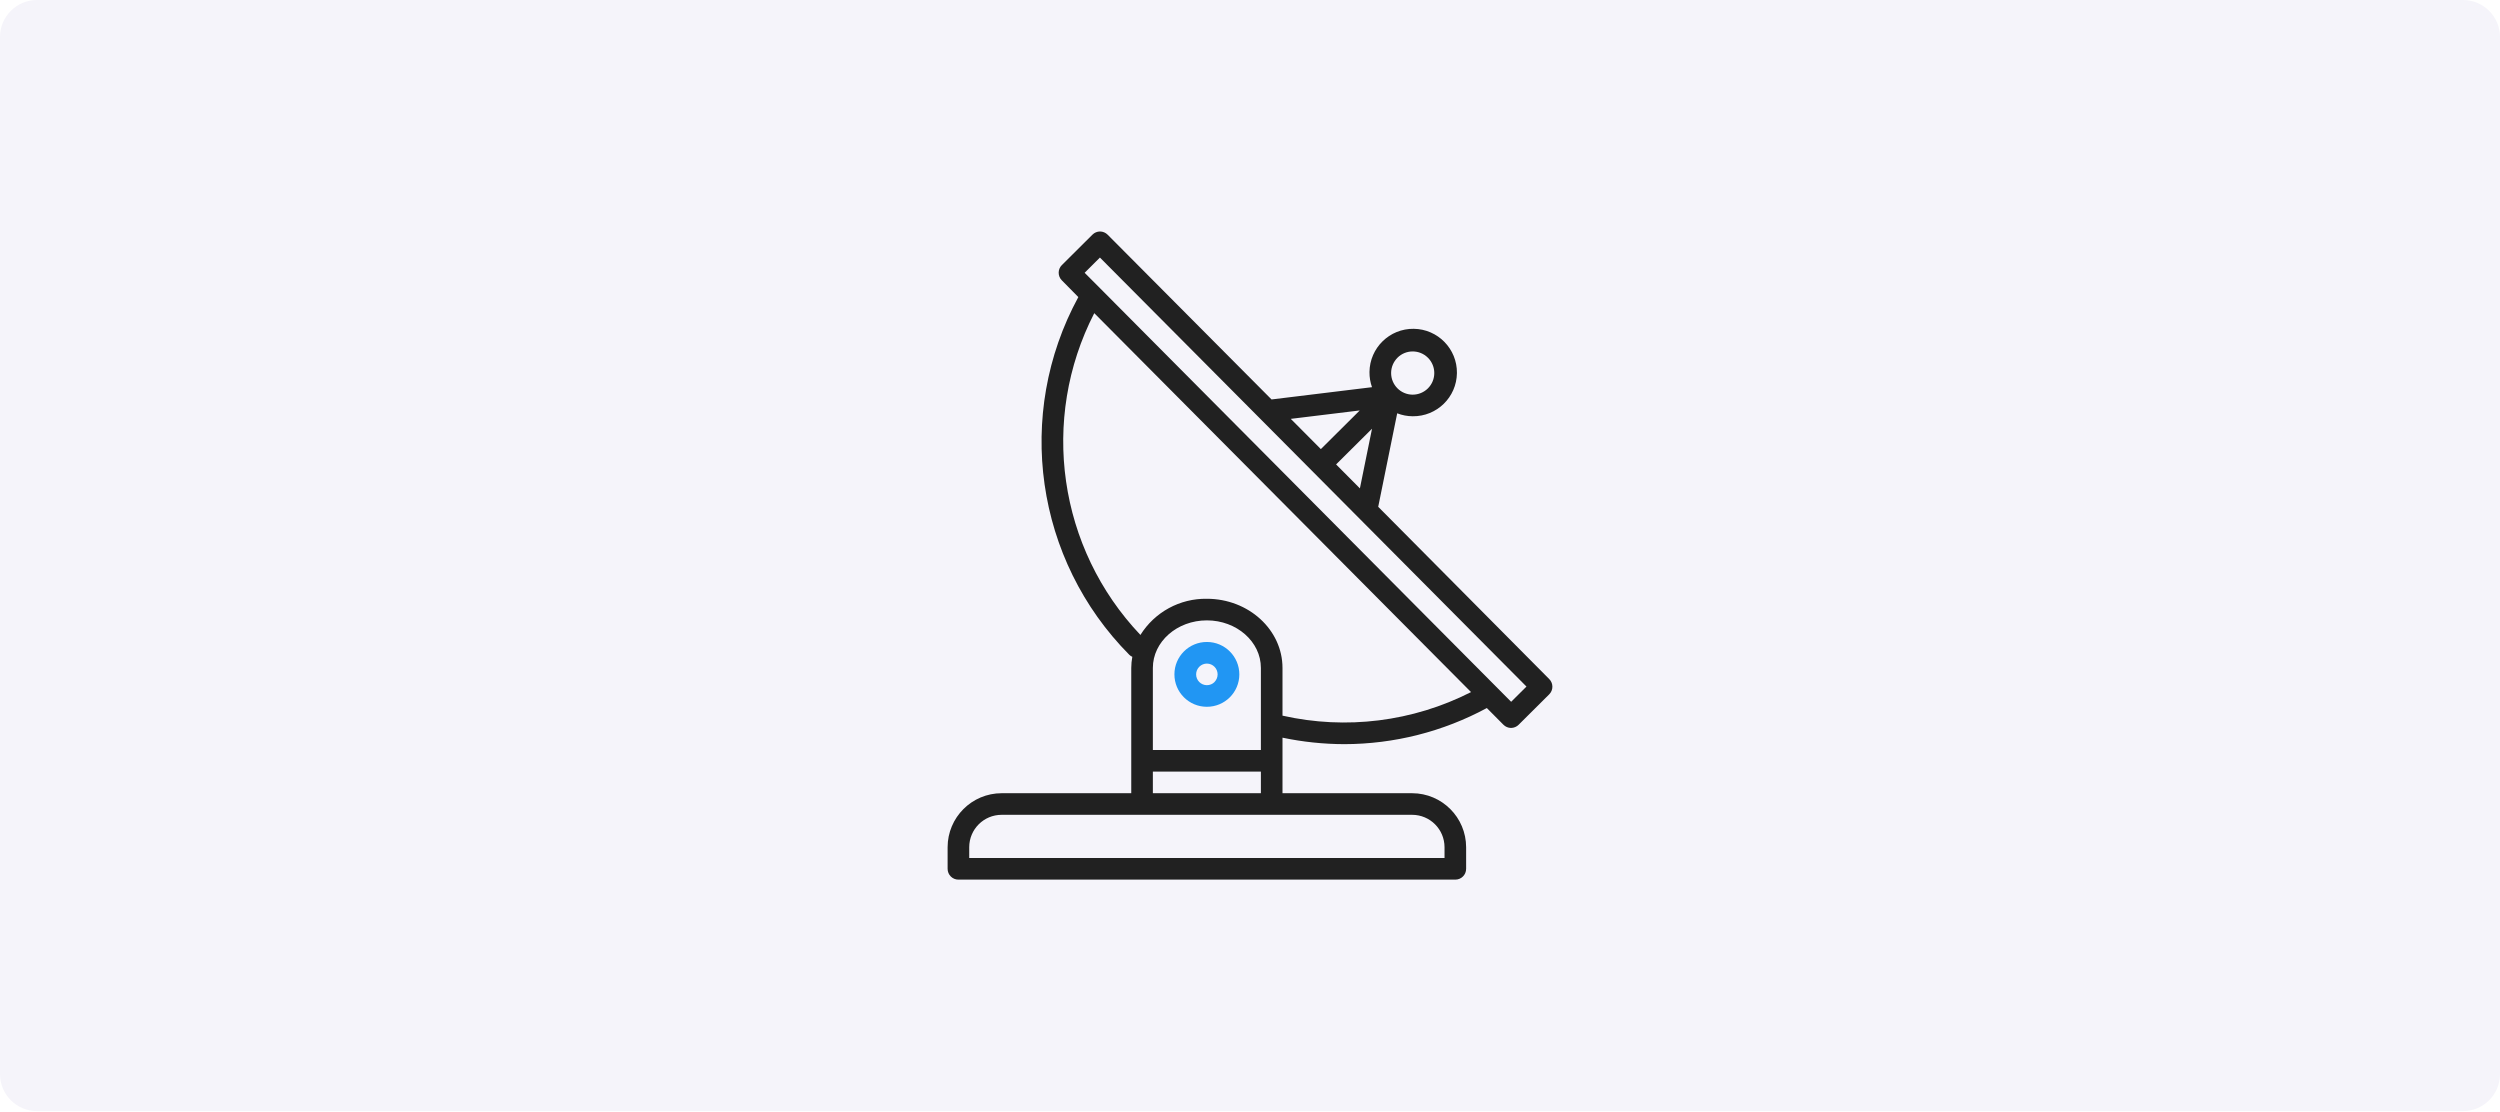
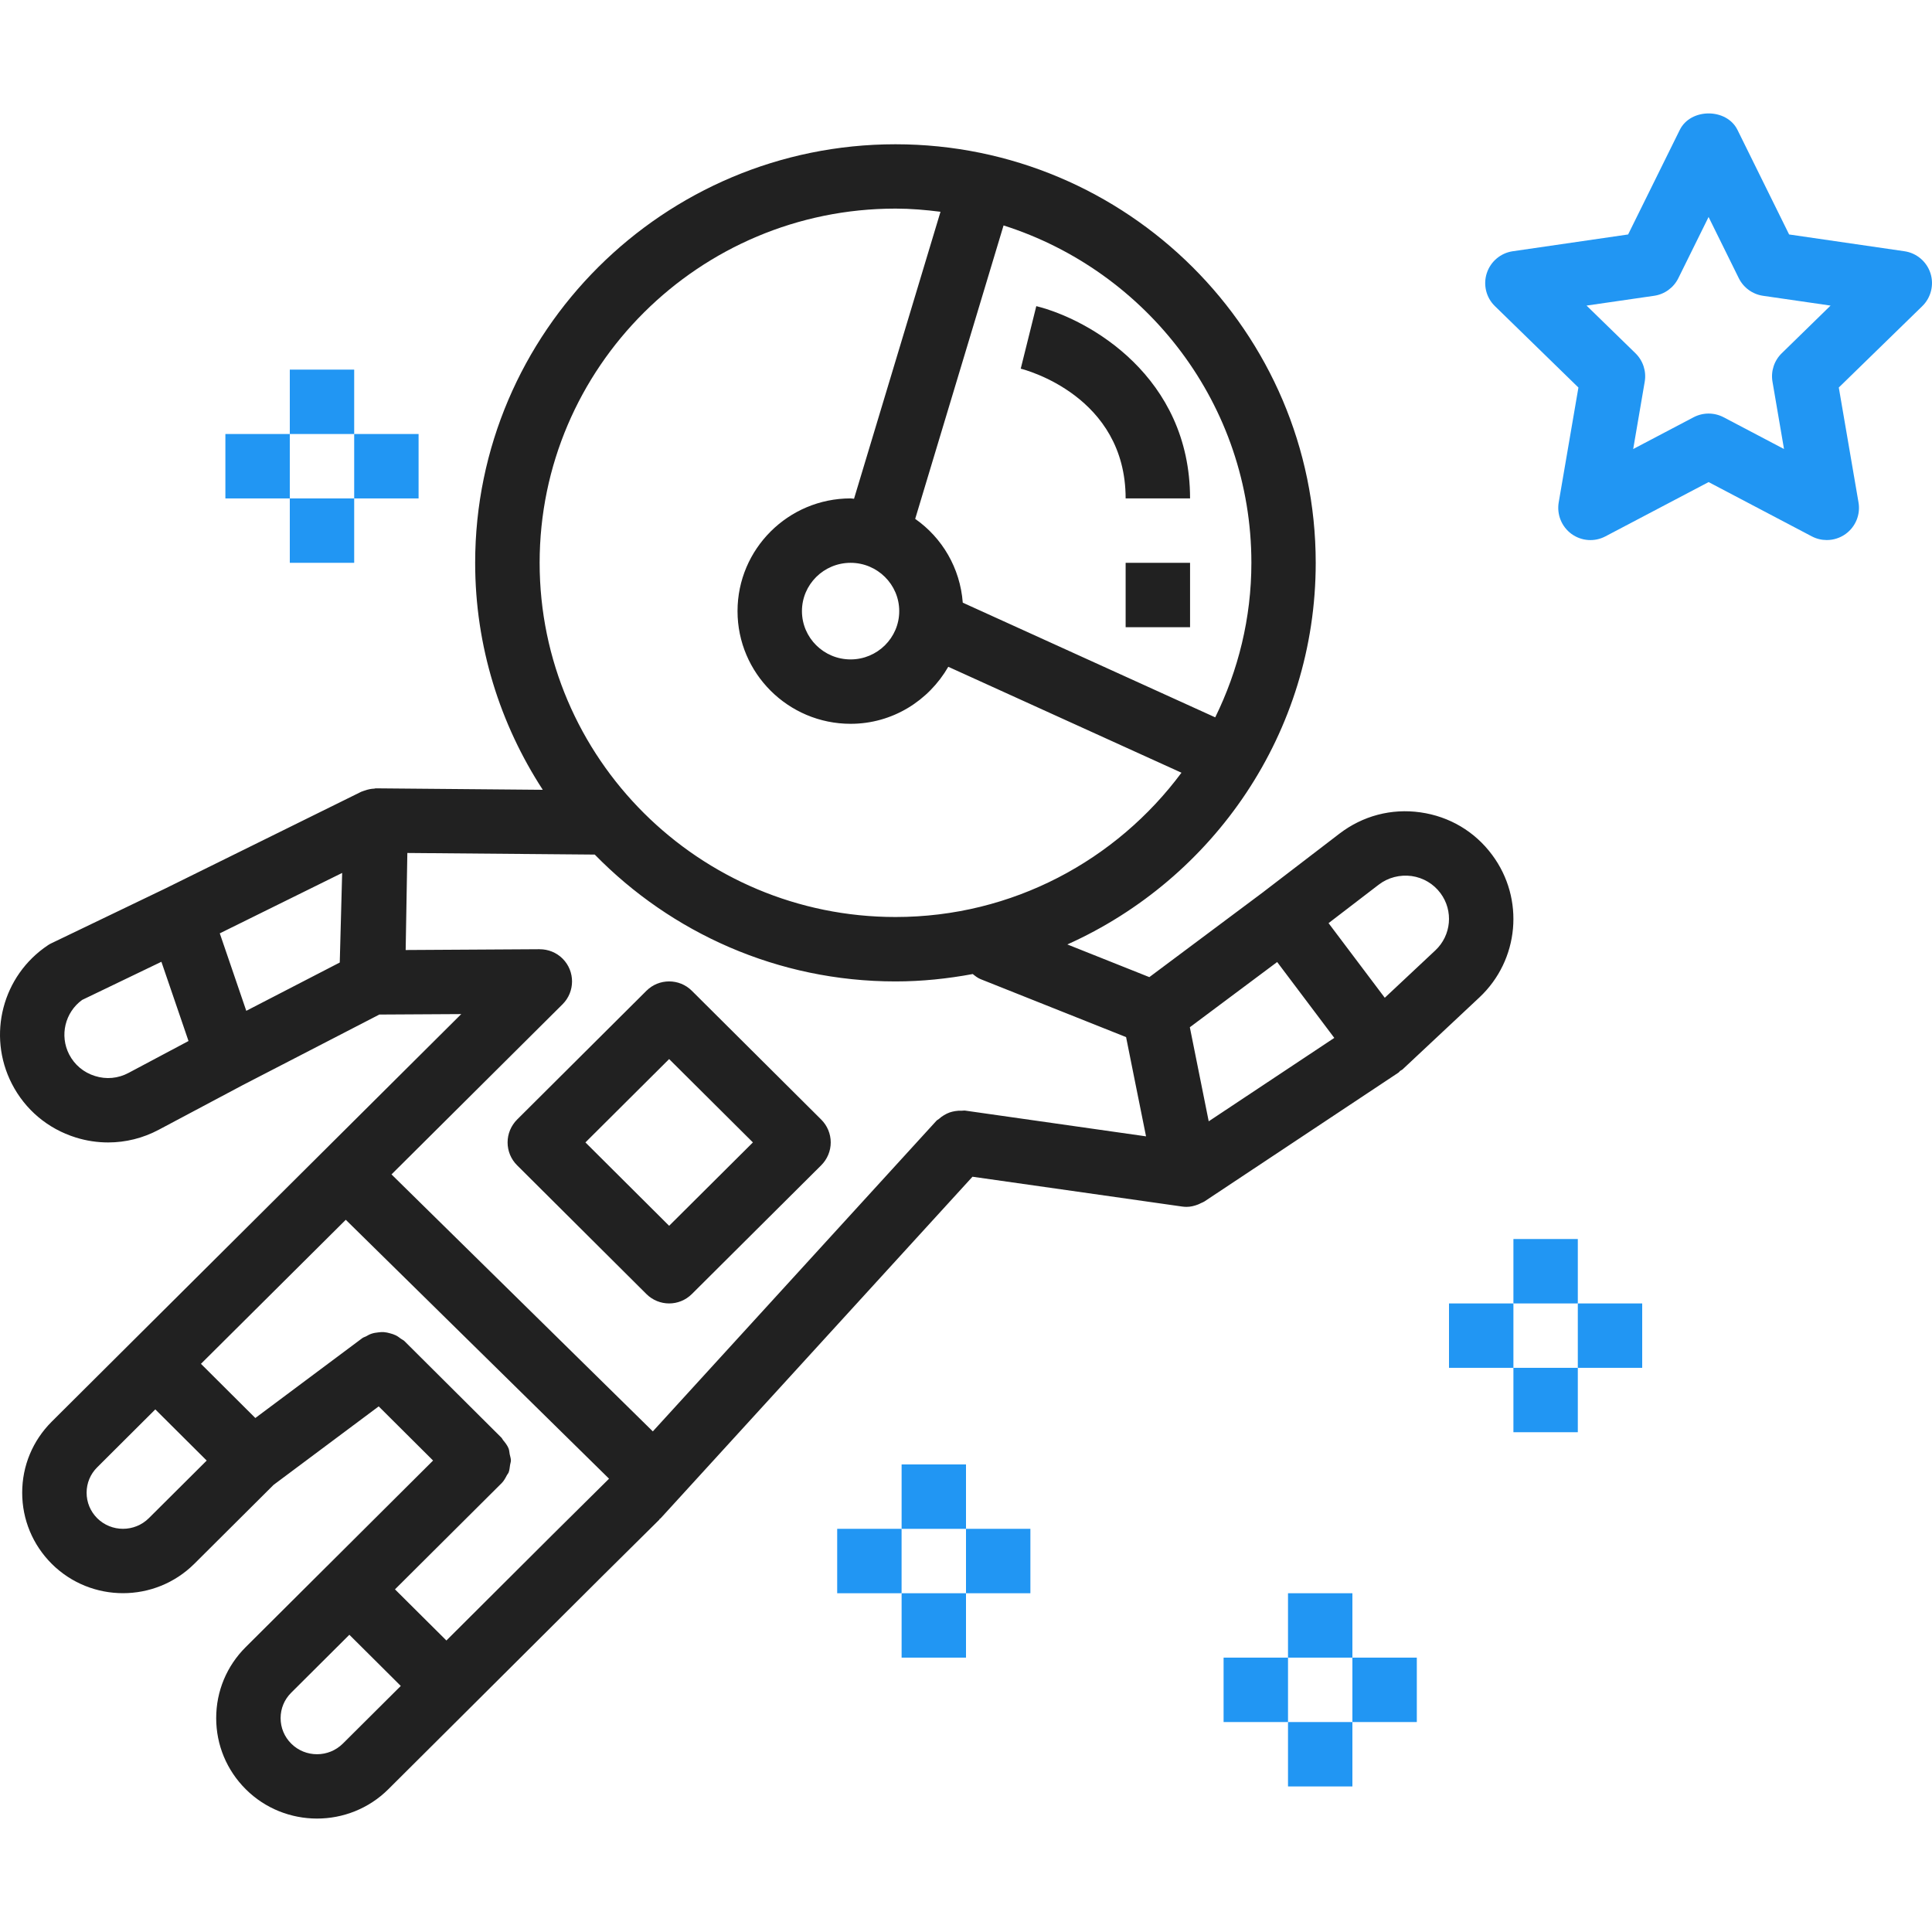
- <svg xmlns="http://www.w3.org/2000/svg" width="270" height="120" viewBox="0 0 270 120" fill="none">
-   <rect width="270" height="120" rx="4" fill="#F5F4FA" />
-   <path d="M167.316 73.338L148.847 54.734L150.897 44.637C151.426 44.844 151.988 44.952 152.556 44.956H152.57C155.178 44.987 157.317 42.897 157.348 40.289C157.379 37.681 155.289 35.542 152.681 35.511C150.073 35.48 147.934 37.569 147.903 40.178C147.897 40.736 147.989 41.291 148.176 41.816L137.326 43.141L119.628 25.35C119.41 25.128 119.114 25.003 118.804 25C118.498 25.002 118.204 25.123 117.987 25.34L114.679 28.63C114.223 29.085 114.223 29.824 114.679 30.279L116.459 32.085C109.562 44.768 111.802 60.474 121.97 70.723C122.064 70.812 122.172 70.884 122.29 70.936C122.216 71.331 122.178 71.732 122.176 72.133V85.667H108.176C104.956 85.671 102.346 88.28 102.342 91.5V93.833C102.342 94.478 102.865 95 103.509 95H157.176C157.82 95 158.342 94.478 158.342 93.833V91.5C158.338 88.28 155.729 85.671 152.509 85.667H138.509V79.669C140.702 80.129 142.937 80.363 145.178 80.369C150.555 80.363 155.846 79.022 160.578 76.468L162.367 78.268C162.584 78.489 162.881 78.615 163.191 78.618C163.497 78.616 163.79 78.494 164.008 78.278L167.316 74.988C167.772 74.533 167.772 73.794 167.316 73.338ZM150.925 38.635C151.838 37.726 153.316 37.73 154.224 38.644C155.133 39.557 155.129 41.035 154.215 41.944C153.778 42.379 153.186 42.623 152.569 42.623H152.562C151.274 42.616 150.235 41.566 150.241 40.277C150.244 39.66 150.492 39.07 150.929 38.635H150.925V38.635ZM148.178 46.301L146.869 52.745L144.298 50.158L148.178 46.301ZM146.853 44.328L142.653 48.504L139.404 45.237L146.853 44.328ZM152.509 88C154.442 88 156.009 89.567 156.009 91.5V92.667H104.676V91.5C104.676 89.567 106.243 88 108.176 88H152.509ZM136.176 83.333V85.667H124.509V83.333H136.176ZM124.509 81V72.133C124.509 69.303 127.126 67 130.342 67C133.559 67 136.176 69.303 136.176 72.133V81H124.509ZM138.509 77.29V72.133C138.509 68.016 134.846 64.667 130.342 64.667C127.431 64.622 124.708 66.104 123.165 68.574C114.289 59.225 112.29 45.288 118.181 33.821L158.872 74.746C152.589 77.942 145.386 78.842 138.509 77.29ZM163.204 75.794L161.56 74.141L118.792 31.116L117.141 29.461L118.792 27.816L136.15 45.272C136.158 45.272 136.163 45.287 136.171 45.293L164.859 74.149L163.204 75.794Z" fill="#212121" />
-   <path d="M130.353 69.333H130.342C128.409 69.33 126.84 70.895 126.837 72.828C126.834 74.761 128.399 76.33 130.332 76.333H130.342C132.275 76.336 133.845 74.772 133.848 72.839C133.85 70.906 132.286 69.336 130.353 69.333ZM131.169 73.66C130.95 73.879 130.652 74.001 130.342 74C129.698 73.997 129.178 73.472 129.182 72.827C129.183 72.519 129.307 72.224 129.526 72.006C129.743 71.79 130.036 71.668 130.342 71.667C130.987 71.67 131.506 72.195 131.503 72.839C131.501 73.148 131.378 73.443 131.159 73.66H131.169Z" fill="#2196F3" />
+ <svg xmlns="http://www.w3.org/2000/svg" width="70" height="70" viewBox="0 0 70 70" fill="none">
+   <path d="M69.943 9.896C69.805 9.475 69.442 9.167 69.002 9.103L64.823 8.495L62.953 4.708C62.561 3.91 61.253 3.91 60.861 4.708L58.99 8.495L54.811 9.103C54.371 9.167 54.008 9.474 53.869 9.897C53.732 10.319 53.845 10.783 54.164 11.092L57.189 14.041L56.475 18.203C56.401 18.641 56.58 19.083 56.938 19.345C57.301 19.608 57.775 19.641 58.168 19.433L61.906 17.467L65.644 19.433C65.814 19.523 66.002 19.567 66.188 19.567C66.429 19.567 66.671 19.492 66.874 19.344C67.233 19.083 67.413 18.641 67.337 18.203L66.623 14.04L69.648 11.092C69.965 10.782 70.08 10.319 69.943 9.896ZM64.556 12.799C64.281 13.066 64.155 13.454 64.221 13.832L64.638 16.269L62.45 15.118C62.279 15.029 62.093 14.984 61.906 14.984C61.719 14.984 61.534 15.029 61.362 15.118L59.174 16.269L59.591 13.832C59.657 13.454 59.531 13.068 59.256 12.799L57.484 11.072L59.932 10.717C60.312 10.662 60.64 10.423 60.81 10.078L61.905 7.862L62.999 10.078C63.169 10.422 63.497 10.662 63.878 10.717L66.325 11.072L64.556 12.799Z" fill="#2196F3" />
+   <path d="M57.167 44.892H54.834V47.226H57.167V44.892Z" fill="#2196F3" />
+   <path d="M57.167 49.559H54.834V51.892H57.167V49.559Z" fill="#2196F3" />
+   <path d="M59.5 47.226H57.167V49.559H59.5V47.226Z" fill="#2196F3" />
+   <path d="M54.834 47.226H52.5V49.559H54.834V47.226Z" fill="#2196F3" />
+   <path d="M49 57.726H46.667V60.059H49V57.726Z" fill="#2196F3" />
+   <path d="M49 62.393H46.667V64.726H49V62.393Z" fill="#2196F3" />
+   <path d="M51.334 60.059H49V62.393H51.334V60.059Z" fill="#2196F3" />
+   <path d="M46.667 60.059H44.333V62.393H46.667V60.059Z" fill="#2196F3" />
+   <path d="M35 53.059H32.667V55.393H35V53.059Z" fill="#2196F3" />
+   <path d="M35 57.726H32.667V60.059H35V57.726Z" fill="#2196F3" />
+   <path d="M37.333 55.392H35V57.726H37.333V55.392Z" fill="#2196F3" />
+   <path d="M32.666 55.392H30.333V57.726H32.666V55.392Z" fill="#2196F3" />
+   <path d="M12.833 13.392H10.5V15.725H12.833V13.392Z" fill="#2196F3" />
+   <path d="M12.833 18.059H10.5V20.392H12.833V18.059Z" fill="#2196F3" />
+   <path d="M15.166 15.725H12.833V18.059H15.166V15.725Z" fill="#2196F3" />
+   <path d="M10.5 15.725H8.166V18.059H10.5V15.725Z" fill="#2196F3" />
+   <path d="M54.063 30.974C53.435 30.126 52.512 29.58 51.464 29.433C50.412 29.283 49.373 29.56 48.533 30.203L45.795 32.301L45.794 32.303L41.643 35.403L38.672 34.219C43.969 31.843 47.671 26.545 47.671 20.394C47.671 12.031 40.84 5.227 32.444 5.227C24.047 5.227 17.216 12.031 17.216 20.394C17.216 23.425 18.123 26.244 19.666 28.616L13.62 28.563C13.617 28.563 13.613 28.563 13.61 28.563C13.591 28.563 13.576 28.573 13.559 28.574C13.443 28.578 13.33 28.602 13.219 28.642C13.191 28.652 13.162 28.658 13.135 28.671C13.121 28.677 13.107 28.678 13.093 28.685L6.021 32.176C6.02 32.176 6.018 32.176 6.018 32.178L1.877 34.169C1.831 34.189 1.784 34.216 1.739 34.246C0.088 35.345 -0.474 37.504 0.43 39.268C0.912 40.206 1.732 40.896 2.74 41.212C3.129 41.334 3.525 41.393 3.919 41.393C4.553 41.393 5.181 41.238 5.756 40.931L8.792 39.317L13.744 36.759L16.712 36.742L4.808 48.588C4.807 48.59 4.806 48.59 4.805 48.591L1.876 51.507C1.185 52.196 0.804 53.109 0.804 54.084C0.804 55.056 1.185 55.972 1.876 56.662C2.587 57.369 3.521 57.724 4.456 57.724C5.392 57.724 6.325 57.369 7.038 56.662L9.913 53.799L13.721 50.956L15.691 52.918L11.838 56.755C11.836 56.756 11.835 56.756 11.834 56.758L8.906 59.674C8.214 60.362 7.833 61.276 7.833 62.25C7.833 63.223 8.214 64.139 8.906 64.829C9.616 65.536 10.552 65.89 11.486 65.89C12.421 65.89 13.357 65.536 14.068 64.829L16.998 61.912L21.684 57.245C21.685 57.244 21.685 57.243 21.686 57.242L23.895 55.054L23.887 55.046C23.901 55.032 23.921 55.027 23.935 55.012L35.235 42.635L42.828 43.715C42.883 43.723 42.938 43.727 42.992 43.727C43.134 43.727 43.27 43.693 43.402 43.643C43.441 43.629 43.474 43.61 43.511 43.592C43.553 43.571 43.597 43.559 43.637 43.532L50.666 38.865C50.692 38.848 50.706 38.82 50.73 38.801C50.758 38.779 50.793 38.77 50.819 38.745L53.6 36.14C55.047 34.784 55.247 32.563 54.063 30.974ZM4.66 38.872C4.281 39.075 3.851 39.116 3.439 38.985C3.03 38.858 2.699 38.579 2.505 38.203C2.153 37.516 2.357 36.681 2.974 36.23L5.848 34.847L6.54 36.869L6.83 37.718L4.66 38.872ZM12.31 34.874L8.923 36.624L8.365 34.991L7.963 33.817L12.397 31.628L12.31 34.874ZM45.34 20.392C45.34 22.401 44.861 24.296 44.03 25.991L34.883 21.836C34.788 20.582 34.137 19.484 33.159 18.8L36.361 8.168C41.563 9.823 45.34 14.675 45.34 20.392ZM19.552 20.392C19.552 13.316 25.336 7.558 32.446 7.558C32.999 7.558 33.54 7.605 34.076 7.673L30.943 18.071C30.901 18.07 30.862 18.058 30.819 18.058C28.56 18.058 26.722 19.89 26.722 22.142C26.722 24.394 28.56 26.225 30.819 26.225C32.337 26.225 33.65 25.387 34.358 24.159L42.807 27.997C40.456 31.162 36.694 33.225 32.446 33.225C25.336 33.225 19.552 27.468 19.552 20.392ZM32.581 22.142C32.581 23.107 31.79 23.892 30.819 23.892C29.847 23.892 29.056 23.107 29.056 22.142C29.056 21.177 29.847 20.392 30.819 20.392C31.79 20.392 32.581 21.177 32.581 22.142ZM5.392 55.007C4.875 55.52 4.038 55.519 3.523 55.009C3.274 54.76 3.138 54.432 3.138 54.084C3.138 53.736 3.274 53.408 3.523 53.162L5.627 51.065L7.489 52.919L5.392 55.007ZM12.422 63.174C11.905 63.687 11.068 63.688 10.552 63.175C10.303 62.927 10.167 62.599 10.167 62.25C10.167 61.903 10.303 61.575 10.552 61.329L12.658 59.231L13.539 60.107L14.521 61.085L12.422 63.174ZM20.038 55.586C20.037 55.587 20.036 55.587 20.035 55.589L16.174 59.438L15.293 58.562L14.311 57.585L18.168 53.745C18.168 53.745 18.168 53.745 18.168 53.744C18.169 53.743 18.17 53.743 18.172 53.742C18.259 53.654 18.314 53.549 18.368 53.445C18.383 53.415 18.412 53.389 18.425 53.358C18.461 53.268 18.467 53.171 18.481 53.077C18.488 53.023 18.511 52.973 18.511 52.918C18.511 52.84 18.483 52.764 18.467 52.687C18.453 52.617 18.453 52.546 18.426 52.478C18.382 52.368 18.306 52.272 18.227 52.177C18.204 52.151 18.196 52.119 18.172 52.094C18.172 52.094 18.172 52.094 18.171 52.094C18.169 52.093 18.169 52.091 18.168 52.09L14.653 48.59C14.616 48.552 14.568 48.537 14.526 48.505C14.464 48.458 14.405 48.413 14.336 48.38C14.269 48.347 14.201 48.327 14.131 48.308C14.057 48.287 13.985 48.271 13.906 48.265C13.835 48.26 13.769 48.267 13.697 48.276C13.619 48.285 13.546 48.295 13.47 48.32C13.396 48.343 13.331 48.379 13.264 48.418C13.22 48.442 13.171 48.451 13.13 48.481L9.251 51.377L7.281 49.414L12.528 44.195L22.067 53.576L20.038 55.586ZM34.954 40.237C34.921 40.233 34.889 40.245 34.855 40.243C34.77 40.238 34.688 40.244 34.603 40.258C34.537 40.27 34.474 40.283 34.411 40.305C34.336 40.331 34.269 40.366 34.2 40.407C34.134 40.447 34.075 40.489 34.018 40.542C33.99 40.566 33.956 40.578 33.93 40.606L23.653 51.862L14.185 42.551L20.383 36.386C20.839 35.931 20.841 35.192 20.386 34.735C20.156 34.505 19.854 34.392 19.552 34.393V34.392L14.698 34.421L14.759 30.905L21.549 30.963C24.317 33.794 28.176 35.559 32.446 35.559C33.403 35.559 34.336 35.46 35.245 35.291C35.332 35.361 35.419 35.432 35.528 35.476L40.8 37.576L41.133 39.235L41.523 41.172L34.954 40.237ZM43.794 40.627L43.11 37.219L46.274 34.856L47.102 35.955L48.344 37.605L43.794 40.627ZM52.005 34.434L50.173 36.151L48.136 33.447L49.954 32.053C50.294 31.792 50.722 31.685 51.142 31.74C51.564 31.8 51.938 32.02 52.192 32.362C52.666 33 52.585 33.891 52.005 34.434Z" fill="#212121" />
+   <path d="M29.755 40.565L25.067 35.898C24.613 35.445 23.875 35.445 23.421 35.898L18.734 40.565C18.515 40.786 18.391 41.082 18.391 41.392C18.391 41.703 18.514 42 18.734 42.219L23.421 46.886C23.648 47.112 23.947 47.226 24.244 47.226C24.542 47.226 24.84 47.112 25.067 46.886L29.755 42.219C29.974 42 30.099 41.703 30.099 41.392C30.099 41.082 29.975 40.784 29.755 40.565ZM24.244 44.413L21.211 41.392L24.244 38.372L27.279 41.392L24.244 44.413Z" fill="#212121" />
+   <path d="M37.547 11.092L36.983 13.358C37.139 13.397 40.784 14.346 40.784 18.059H43.118C43.118 13.646 39.474 11.572 37.547 11.092Z" fill="#212121" />
+   <path d="M43.118 20.392H40.784V22.725H43.118V20.392Z" fill="#212121" />
</svg>
